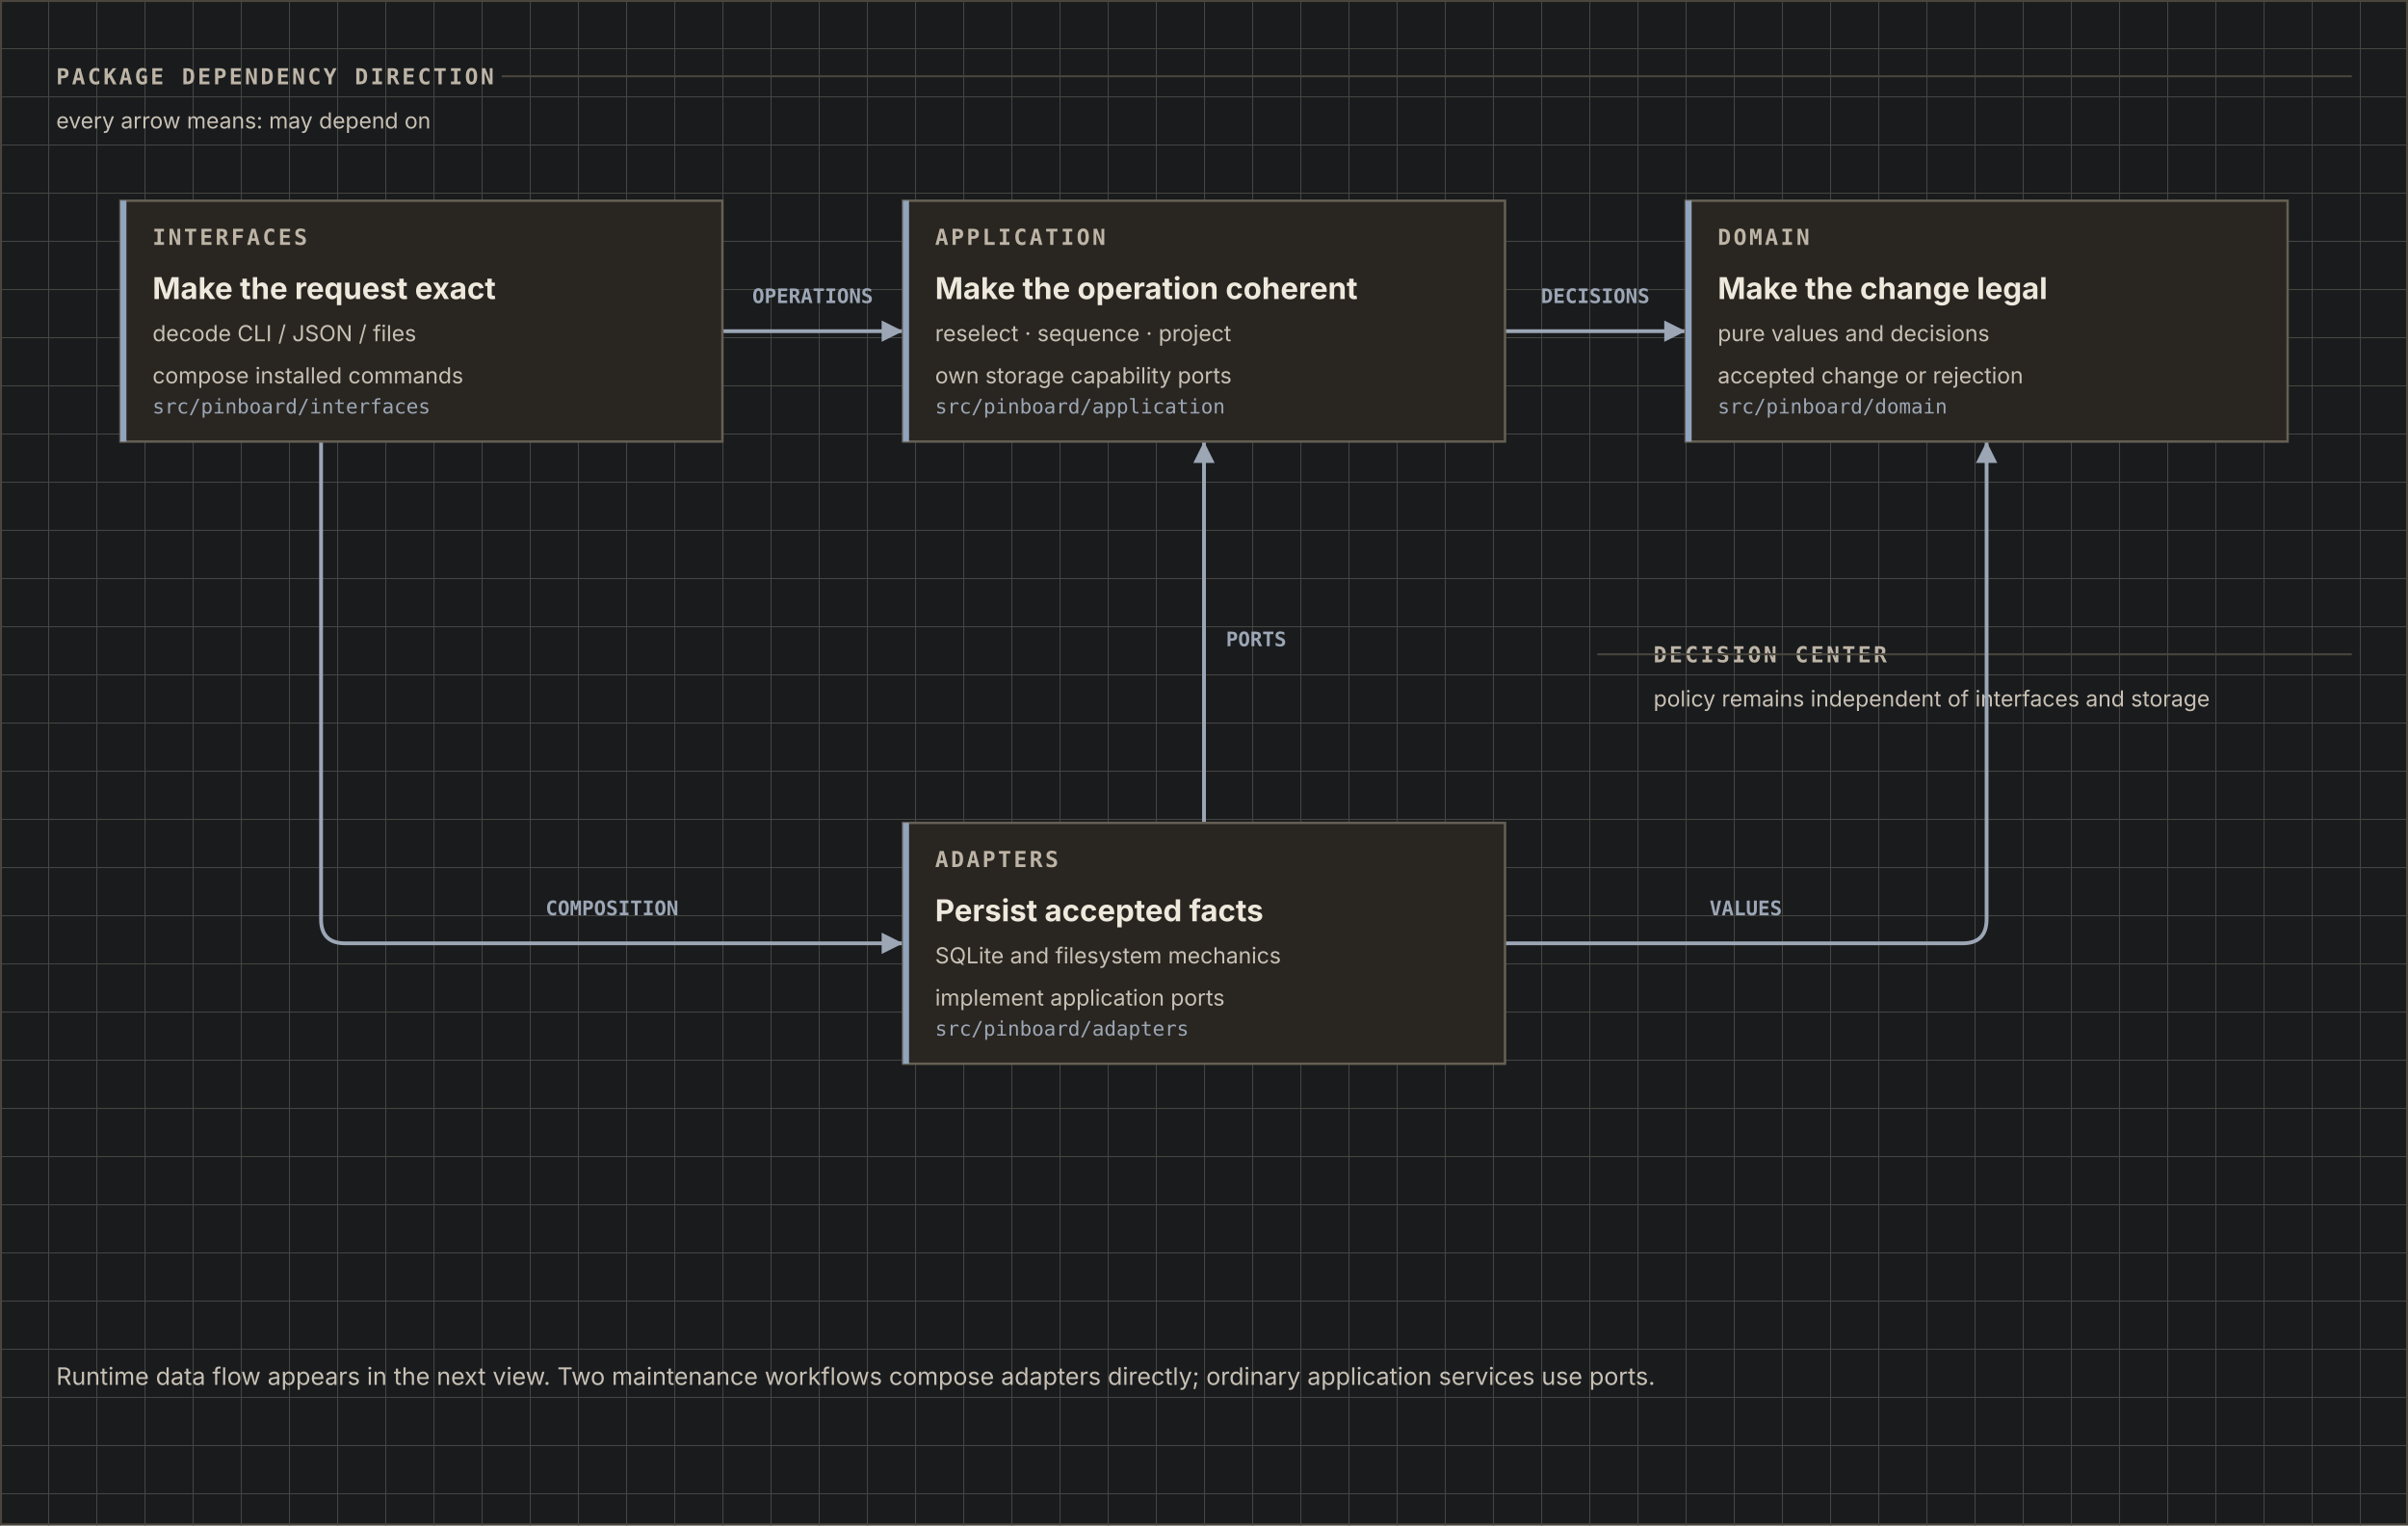
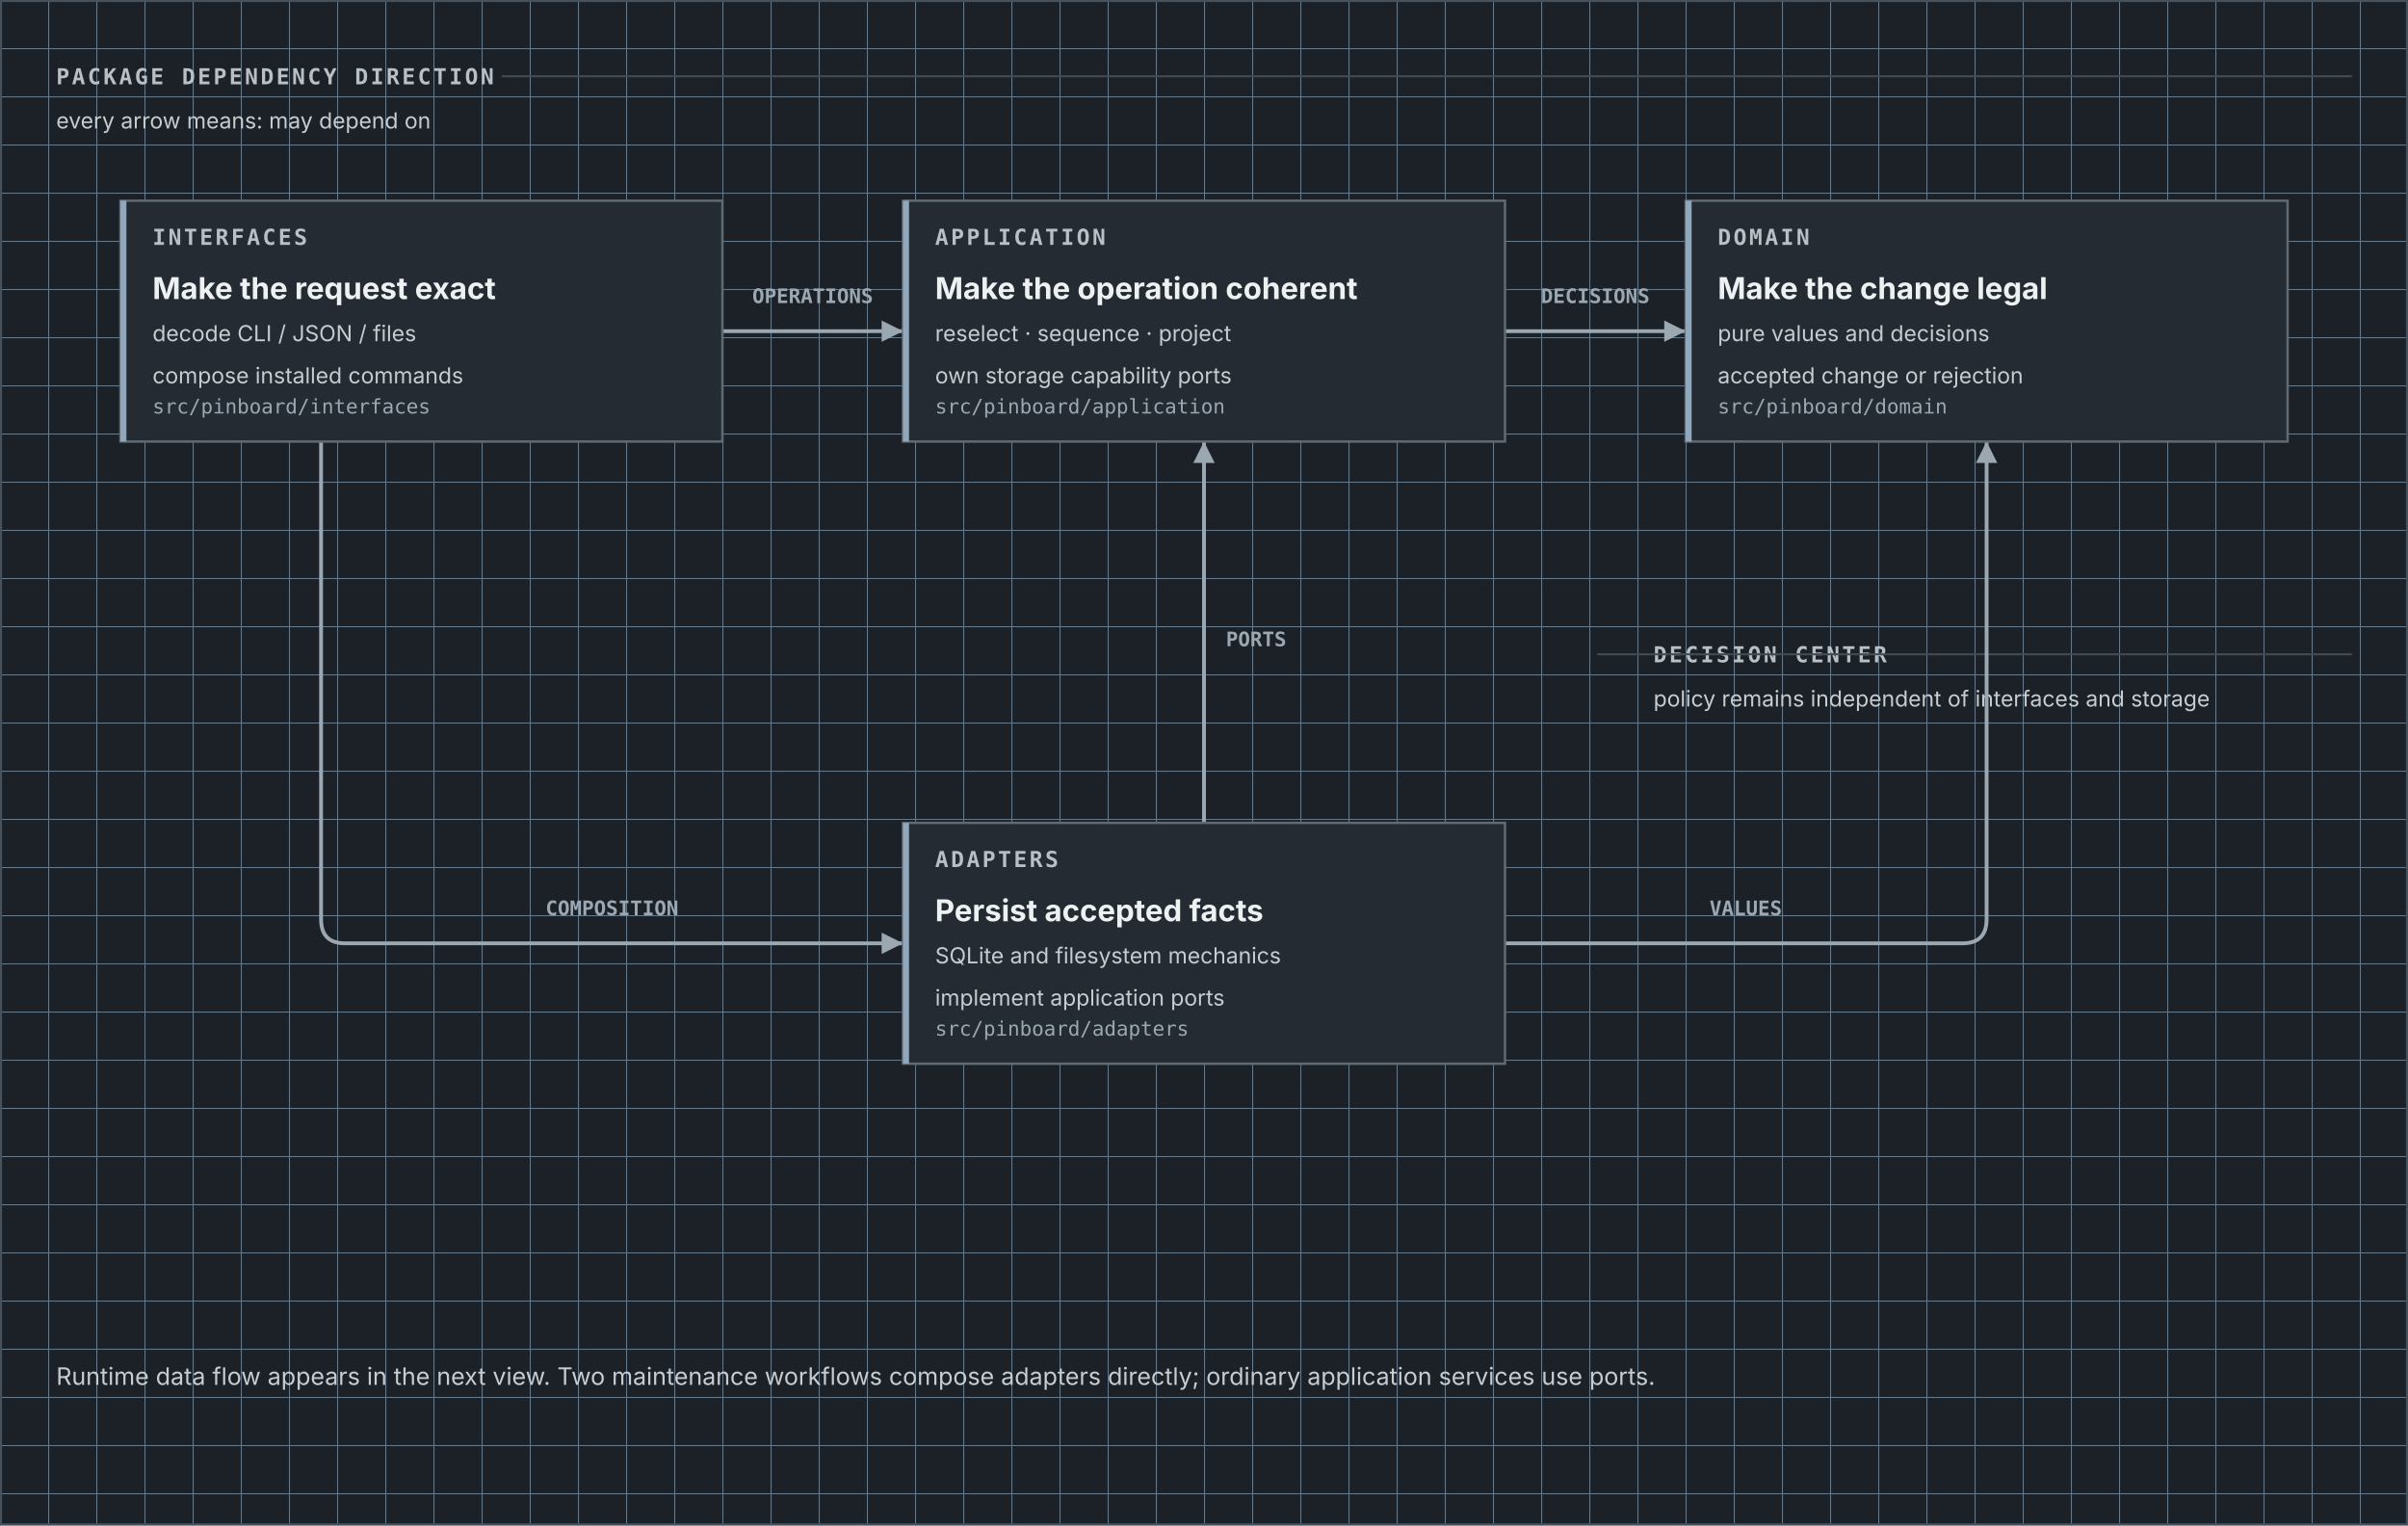
<svg xmlns="http://www.w3.org/2000/svg" role="img" aria-labelledby="title description" viewBox="0 0 1200 760">
  <defs>
    <pattern id="grid" width="24" height="24" patternUnits="userSpaceOnUse">
-       <path d="M24 0H0V24" fill="none" stroke="#454541" stroke-width="1" />
+       <path d="M24 0H0V24" fill="none" stroke="#65798b" stroke-width="1" />
    </pattern>
    <marker id="arrow" viewBox="0 0 10 10" refX="9" refY="5" markerWidth="7" markerHeight="7" orient="auto">
-       <path d="M1 1L9 5L1 9Z" fill="#9ca6b5" />
+       <path d="M1 1L9 5L1 9Z" fill="#9ba8b1" />
    </marker>
    <style>
-       text { font-family: ui-sans-serif, system-ui, -apple-system, BlinkMacSystemFont, "Segoe UI", sans-serif; fill: #eee8dd; }
+       text { font-family: ui-sans-serif, system-ui, -apple-system, BlinkMacSystemFont, "Segoe UI", sans-serif; fill: #edf1f2; }
      .section-label, .box-label, .box-meta, .connector-label, .note-meta { font-family: ui-monospace, SFMono-Regular, Menlo, monospace; }
-       .section-label, .box-label { font-size: 11px; font-weight: 700; letter-spacing: 0.11em; fill: #bdb4a6; }
-       .section-subtitle { font-size: 11px; fill: #c8c0b4; }
-       .guide { stroke: #4a453c; stroke-width: 1; }
-       .connector { fill: none; stroke: #9ca6b5; stroke-width: 1.9; stroke-linecap: round; }
-       .connector-label { font-size: 10px; font-weight: 700; fill: #9ca6b5; }
-       .box { fill: #292621; stroke: #665f54; stroke-width: 1.2; }
+       .section-label, .box-label { font-size: 11px; font-weight: 700; letter-spacing: 0.11em; fill: #b7c0c5; }
+       .section-subtitle { font-size: 11px; fill: #c5cdd0; }
+       .guide { stroke: #414c55; stroke-width: 1; }
+       .connector { fill: none; stroke: #9ba8b1; stroke-width: 1.9; stroke-linecap: round; }
+       .connector-label { font-size: 10px; font-weight: 700; fill: #9ba8b1; }
+       .box { fill: #242b32; stroke: #5e6a74; stroke-width: 1.2; }
      .box-title { font-size: 15px; font-weight: 700; }
-       .box-body { font-size: 11px; fill: #c8c0b4; }
-       .box-meta { font-size: 10px; fill: #9ca6b5; }
-       .note { fill: #c8c0b4; }
-       .note-meta { font-weight: 700; letter-spacing: 0.08em; fill: #bdb4a6; }
+       .box-body { font-size: 11px; fill: #c5cdd0; }
+       .box-meta { font-size: 10px; fill: #9ba8b1; }
+       .note { fill: #c5cdd0; }
+       .note-meta { font-weight: 700; letter-spacing: 0.08em; fill: #b7c0c5; }
    </style>
  </defs>
-   <rect width="1200" height="760" fill="#191b1d" />
+   <rect width="1200" height="760" fill="#1c2127" />
  <rect width="1200" height="760" fill="url(#grid)" />
  <text x="28" y="42" class="section-label">PACKAGE DEPENDENCY DIRECTION</text>
  <text x="28" y="64" class="section-subtitle">every arrow means: may depend on</text>
  <text x="824" y="330" class="section-label">DECISION CENTER</text>
  <text x="824" y="352" class="section-subtitle">policy remains independent of interfaces and storage</text>
  <line x1="250" y1="38" x2="1172" y2="38" class="guide" />
  <line x1="796" y1="326" x2="1172" y2="326" class="guide" />
  <path d="M360 165L450 165" class="connector" marker-end="url(#arrow)" />
  <text x="405" y="151" text-anchor="middle" class="connector-label">OPERATIONS</text>
  <path d="M750 165L840 165" class="connector" marker-end="url(#arrow)" />
  <text x="795" y="151" text-anchor="middle" class="connector-label">DECISIONS</text>
  <path d="M160 220L160 458Q160 470 172 470L450 470" class="connector" marker-end="url(#arrow)" />
  <text x="305" y="456" text-anchor="middle" class="connector-label">COMPOSITION</text>
  <path d="M600 410L600 220" class="connector" marker-end="url(#arrow)" />
  <text x="626" y="322" text-anchor="middle" class="connector-label">PORTS</text>
  <path d="M750 470L978 470Q990 470 990 458L990 220" class="connector" marker-end="url(#arrow)" />
  <text x="870" y="456" text-anchor="middle" class="connector-label">VALUES</text>
  <rect x="60" y="100" width="300" height="120" class="box" />
-   <rect x="60" y="100" width="3" height="120" fill="#91a4bd" />
+   <rect x="60" y="100" width="3" height="120" fill="#91a7bb" />
  <text x="76" y="122" class="box-label">INTERFACES</text>
  <text x="76" y="149" class="box-title">Make the request exact</text>
  <text x="76" y="170" class="box-body">decode CLI / JSON / files</text>
  <text x="76" y="191" class="box-body">compose installed commands</text>
  <text x="76" y="206" class="box-meta">src/pinboard/interfaces</text>
  <rect x="450" y="100" width="300" height="120" class="box" />
-   <rect x="450" y="100" width="3" height="120" fill="#91a4bd" />
+   <rect x="450" y="100" width="3" height="120" fill="#91a7bb" />
  <text x="466" y="122" class="box-label">APPLICATION</text>
  <text x="466" y="149" class="box-title">Make the operation coherent</text>
  <text x="466" y="170" class="box-body">reselect · sequence · project</text>
  <text x="466" y="191" class="box-body">own storage capability ports</text>
  <text x="466" y="206" class="box-meta">src/pinboard/application</text>
  <rect x="840" y="100" width="300" height="120" class="box" />
-   <rect x="840" y="100" width="3" height="120" fill="#91a4bd" />
+   <rect x="840" y="100" width="3" height="120" fill="#91a7bb" />
  <text x="856" y="122" class="box-label">DOMAIN</text>
  <text x="856" y="149" class="box-title">Make the change legal</text>
  <text x="856" y="170" class="box-body">pure values and decisions</text>
  <text x="856" y="191" class="box-body">accepted change or rejection</text>
  <text x="856" y="206" class="box-meta">src/pinboard/domain</text>
  <rect x="450" y="410" width="300" height="120" class="box" />
-   <rect x="450" y="410" width="3" height="120" fill="#91a4bd" />
+   <rect x="450" y="410" width="3" height="120" fill="#91a7bb" />
  <text x="466" y="432" class="box-label">ADAPTERS</text>
  <text x="466" y="459" class="box-title">Persist accepted facts</text>
  <text x="466" y="480" class="box-body">SQLite and filesystem mechanics</text>
  <text x="466" y="501" class="box-body">implement application ports</text>
  <text x="466" y="516" class="box-meta">src/pinboard/adapters</text>
  <text x="28" y="690" text-anchor="start" font-size="12" class="note">Runtime data flow appears in the next view. Two maintenance workflows compose adapters directly; ordinary application services use ports.</text>
-   <rect x="0.5" y="0.5" width="1199" height="759" fill="none" stroke="#4b463d" />
+   <rect x="0.5" y="0.5" width="1199" height="759" fill="none" stroke="#45515c" />
</svg>
